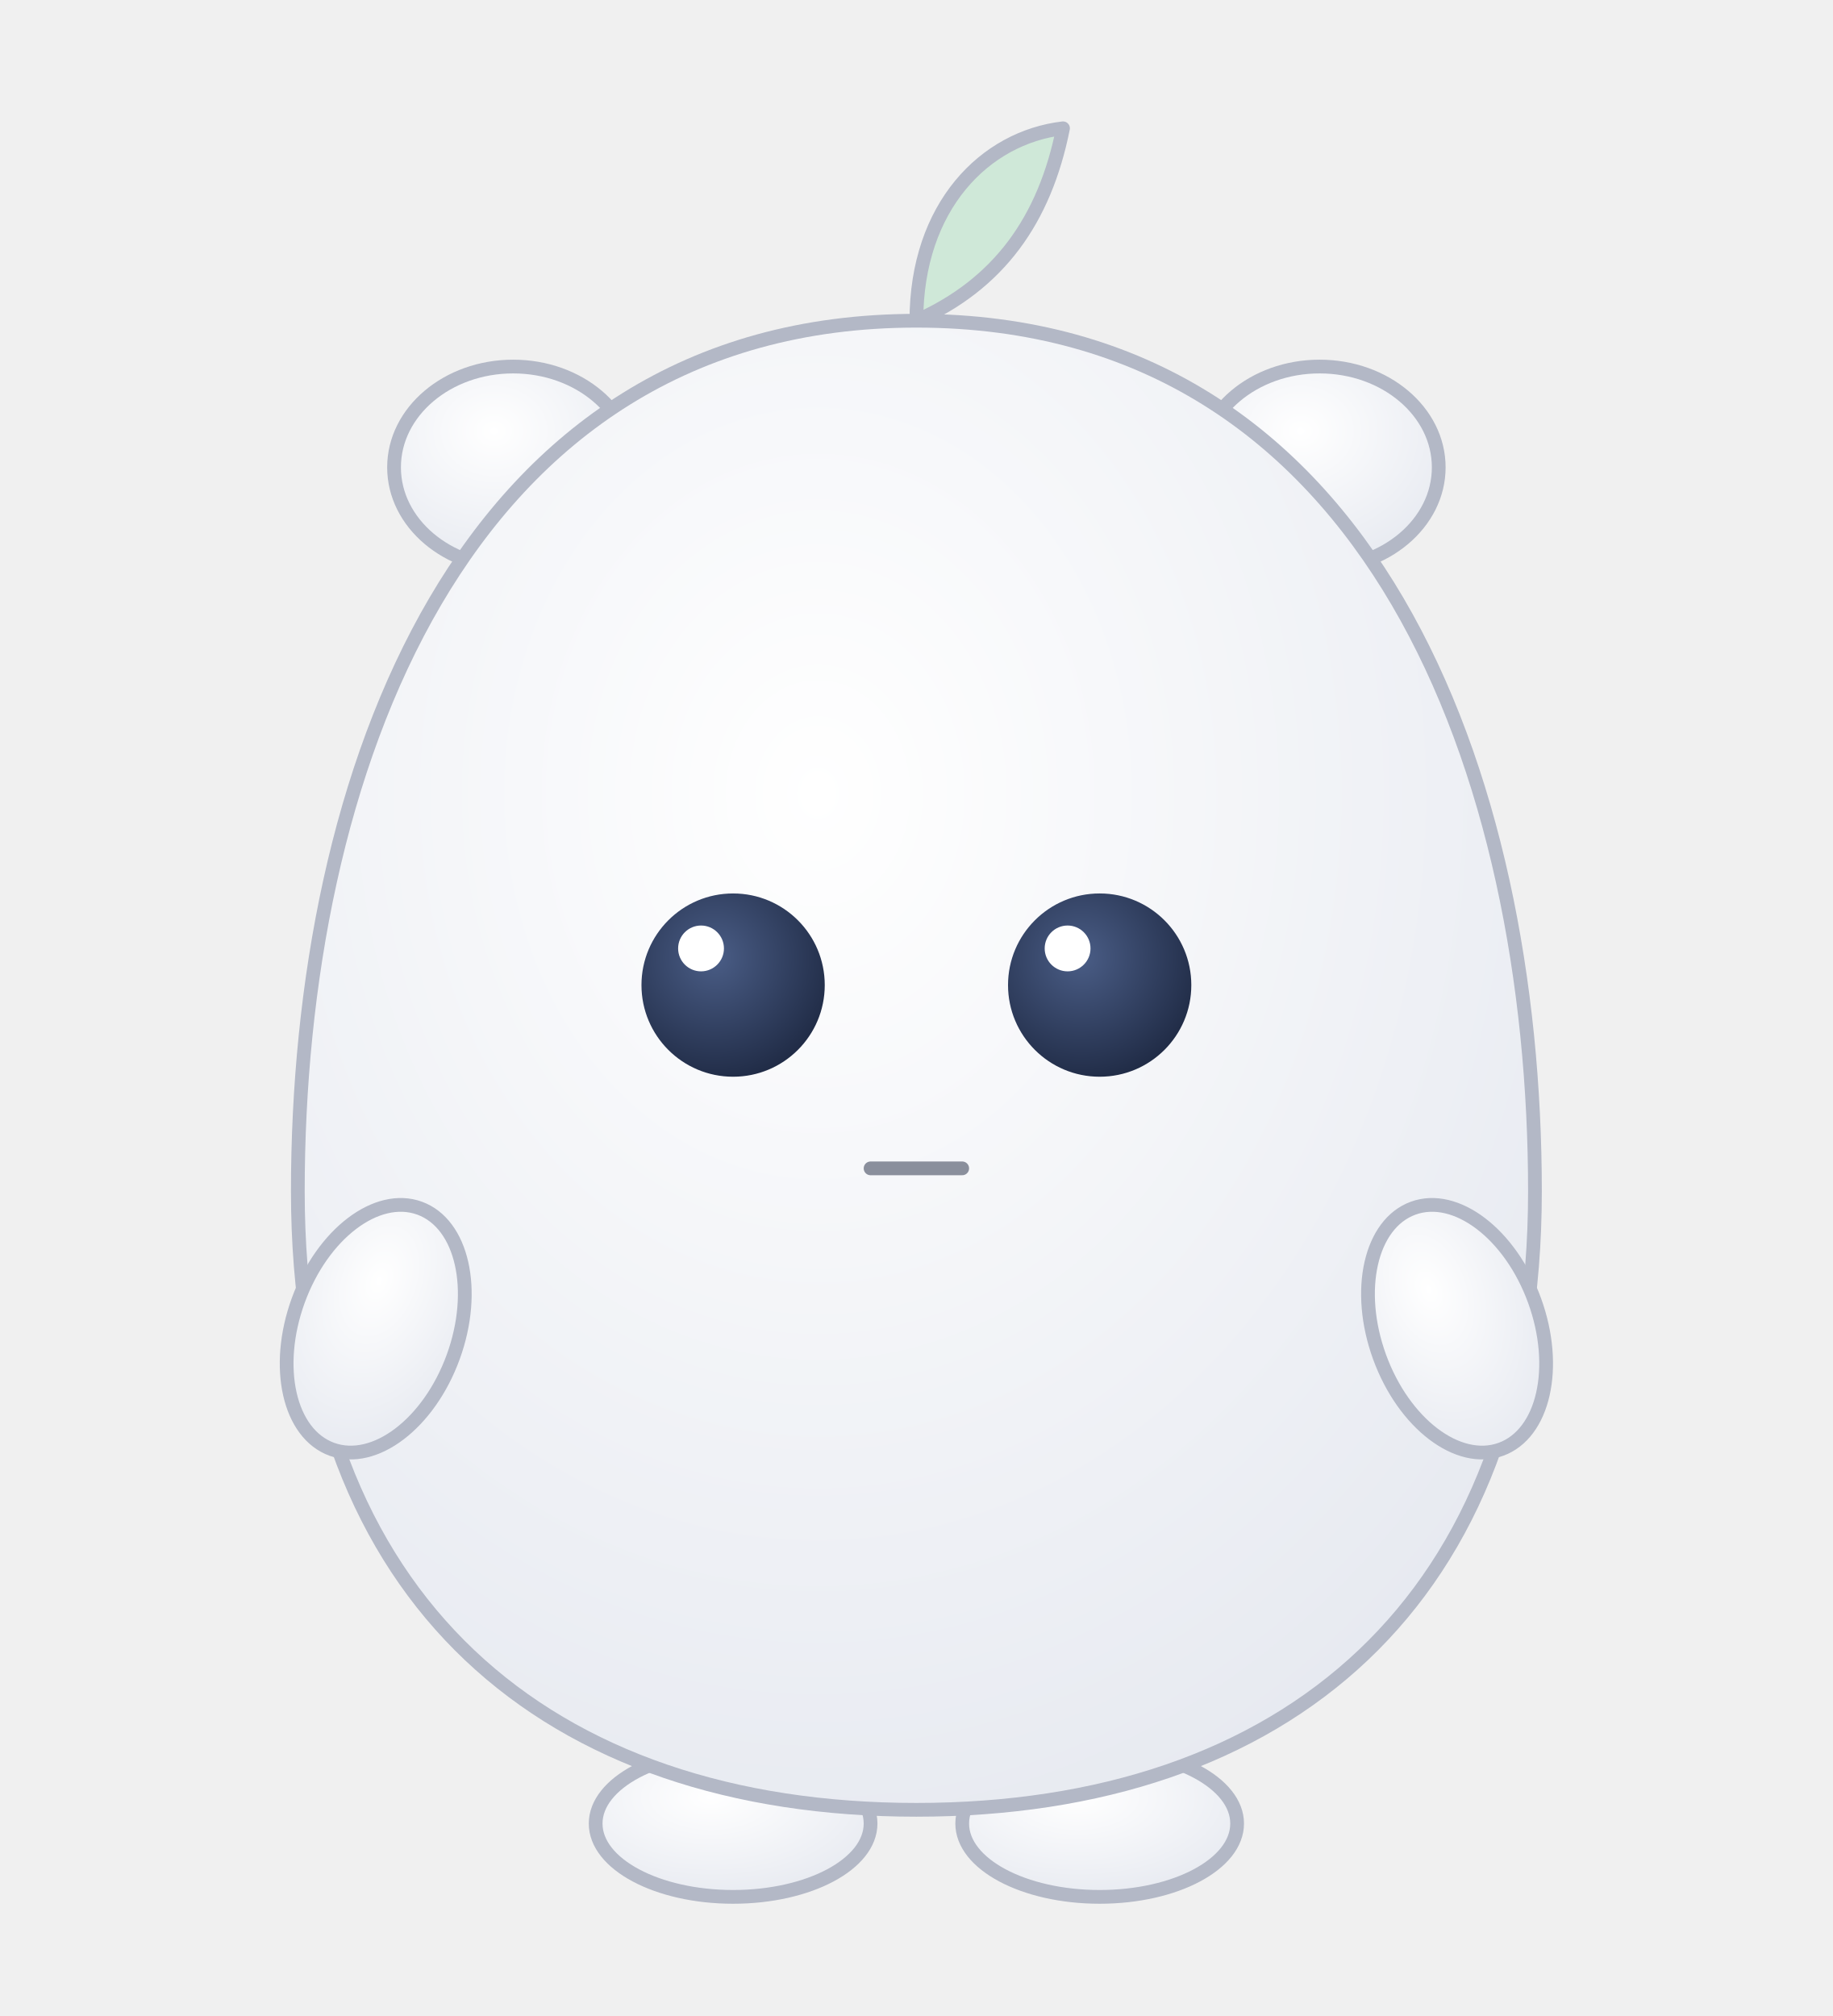
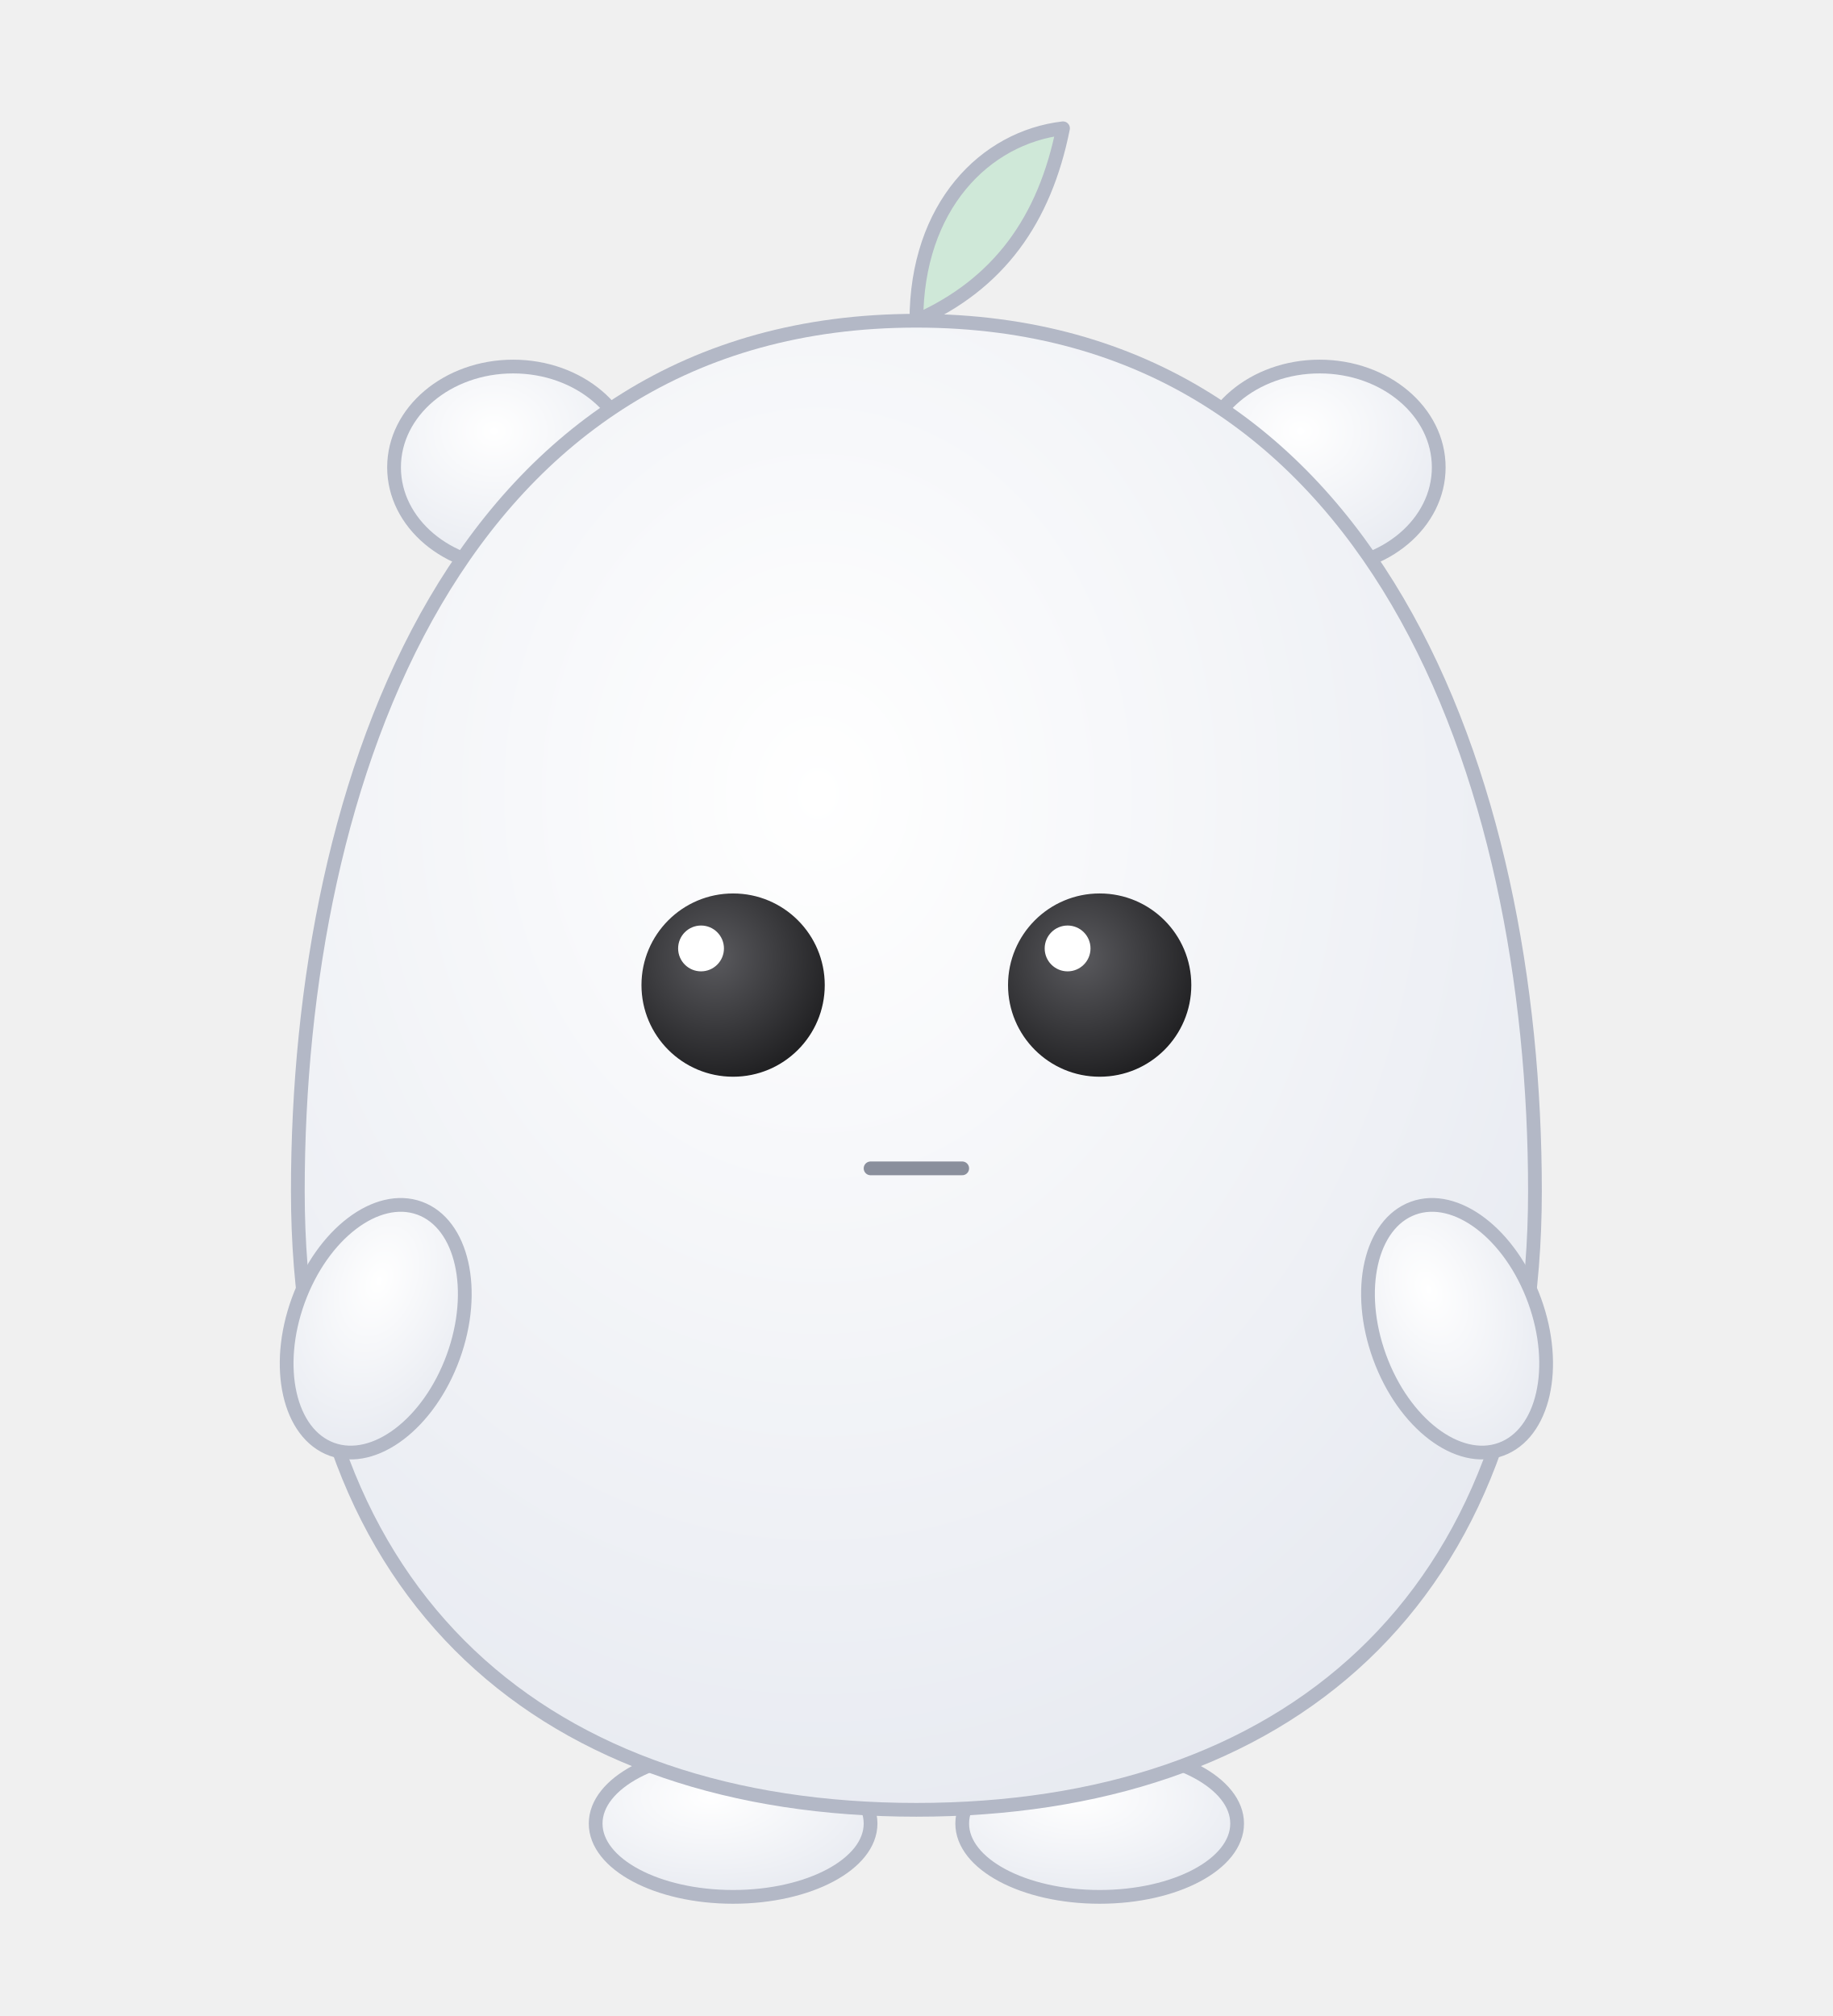
<svg xmlns="http://www.w3.org/2000/svg" width="400" height="440" viewBox="0 0 400 440">
  <defs>
    <radialGradient id="fur" cx="42%" cy="32%" r="75%">
      <stop offset="0%" stop-color="#ffffff" />
      <stop offset="100%" stop-color="#e6e9f0" />
    </radialGradient>
    <radialGradient id="eye" cx="40%" cy="35%" r="70%">
-       <stop offset="0%" stop-color="#4a5d86" />
-       <stop offset="100%" stop-color="#1f2a44" />
+       <stop offset="0%" stop-color="#5a5a5e" />
+       <stop offset="100%" stop-color="#1e1e20" />
    </radialGradient>
  </defs>
  <g stroke="#b3b8c6" stroke-width="3" stroke-linejoin="round">
    <path d="M200 70 C200 45 215 30 232 28 C228 48 218 62 200 70 Z" fill="#cfe8d8" />
    <ellipse cx="112" cy="102" rx="26" ry="22" fill="url(#fur)" />
    <ellipse cx="288" cy="102" rx="26" ry="22" fill="url(#fur)" />
    <ellipse cx="160" cy="398" rx="30" ry="16" fill="url(#fur)" />
    <ellipse cx="240" cy="398" rx="30" ry="16" fill="url(#fur)" />
    <path d="M200 70 C300 70 335 170 335 260 C335 350 280 395 200 395 C120 395 65 350 65 260 C65 170 100 70 200 70 Z" fill="url(#fur)" />
    <ellipse cx="82" cy="290" rx="18" ry="28" fill="url(#fur)" transform="rotate(20 82 290)" />
    <ellipse cx="318" cy="290" rx="18" ry="28" fill="url(#fur)" transform="rotate(-20 318 290)" />
  </g>
  <circle cx="160" cy="215" r="20" fill="url(#eye)" />
  <circle cx="240" cy="215" r="20" fill="url(#eye)" />
  <circle cx="153" cy="207" r="5" fill="#ffffff" />
  <circle cx="233" cy="207" r="5" fill="#ffffff" />
  <path d="M190 255 L210 255" stroke="#8a8f9c" stroke-width="3" stroke-linecap="round" />
</svg>
